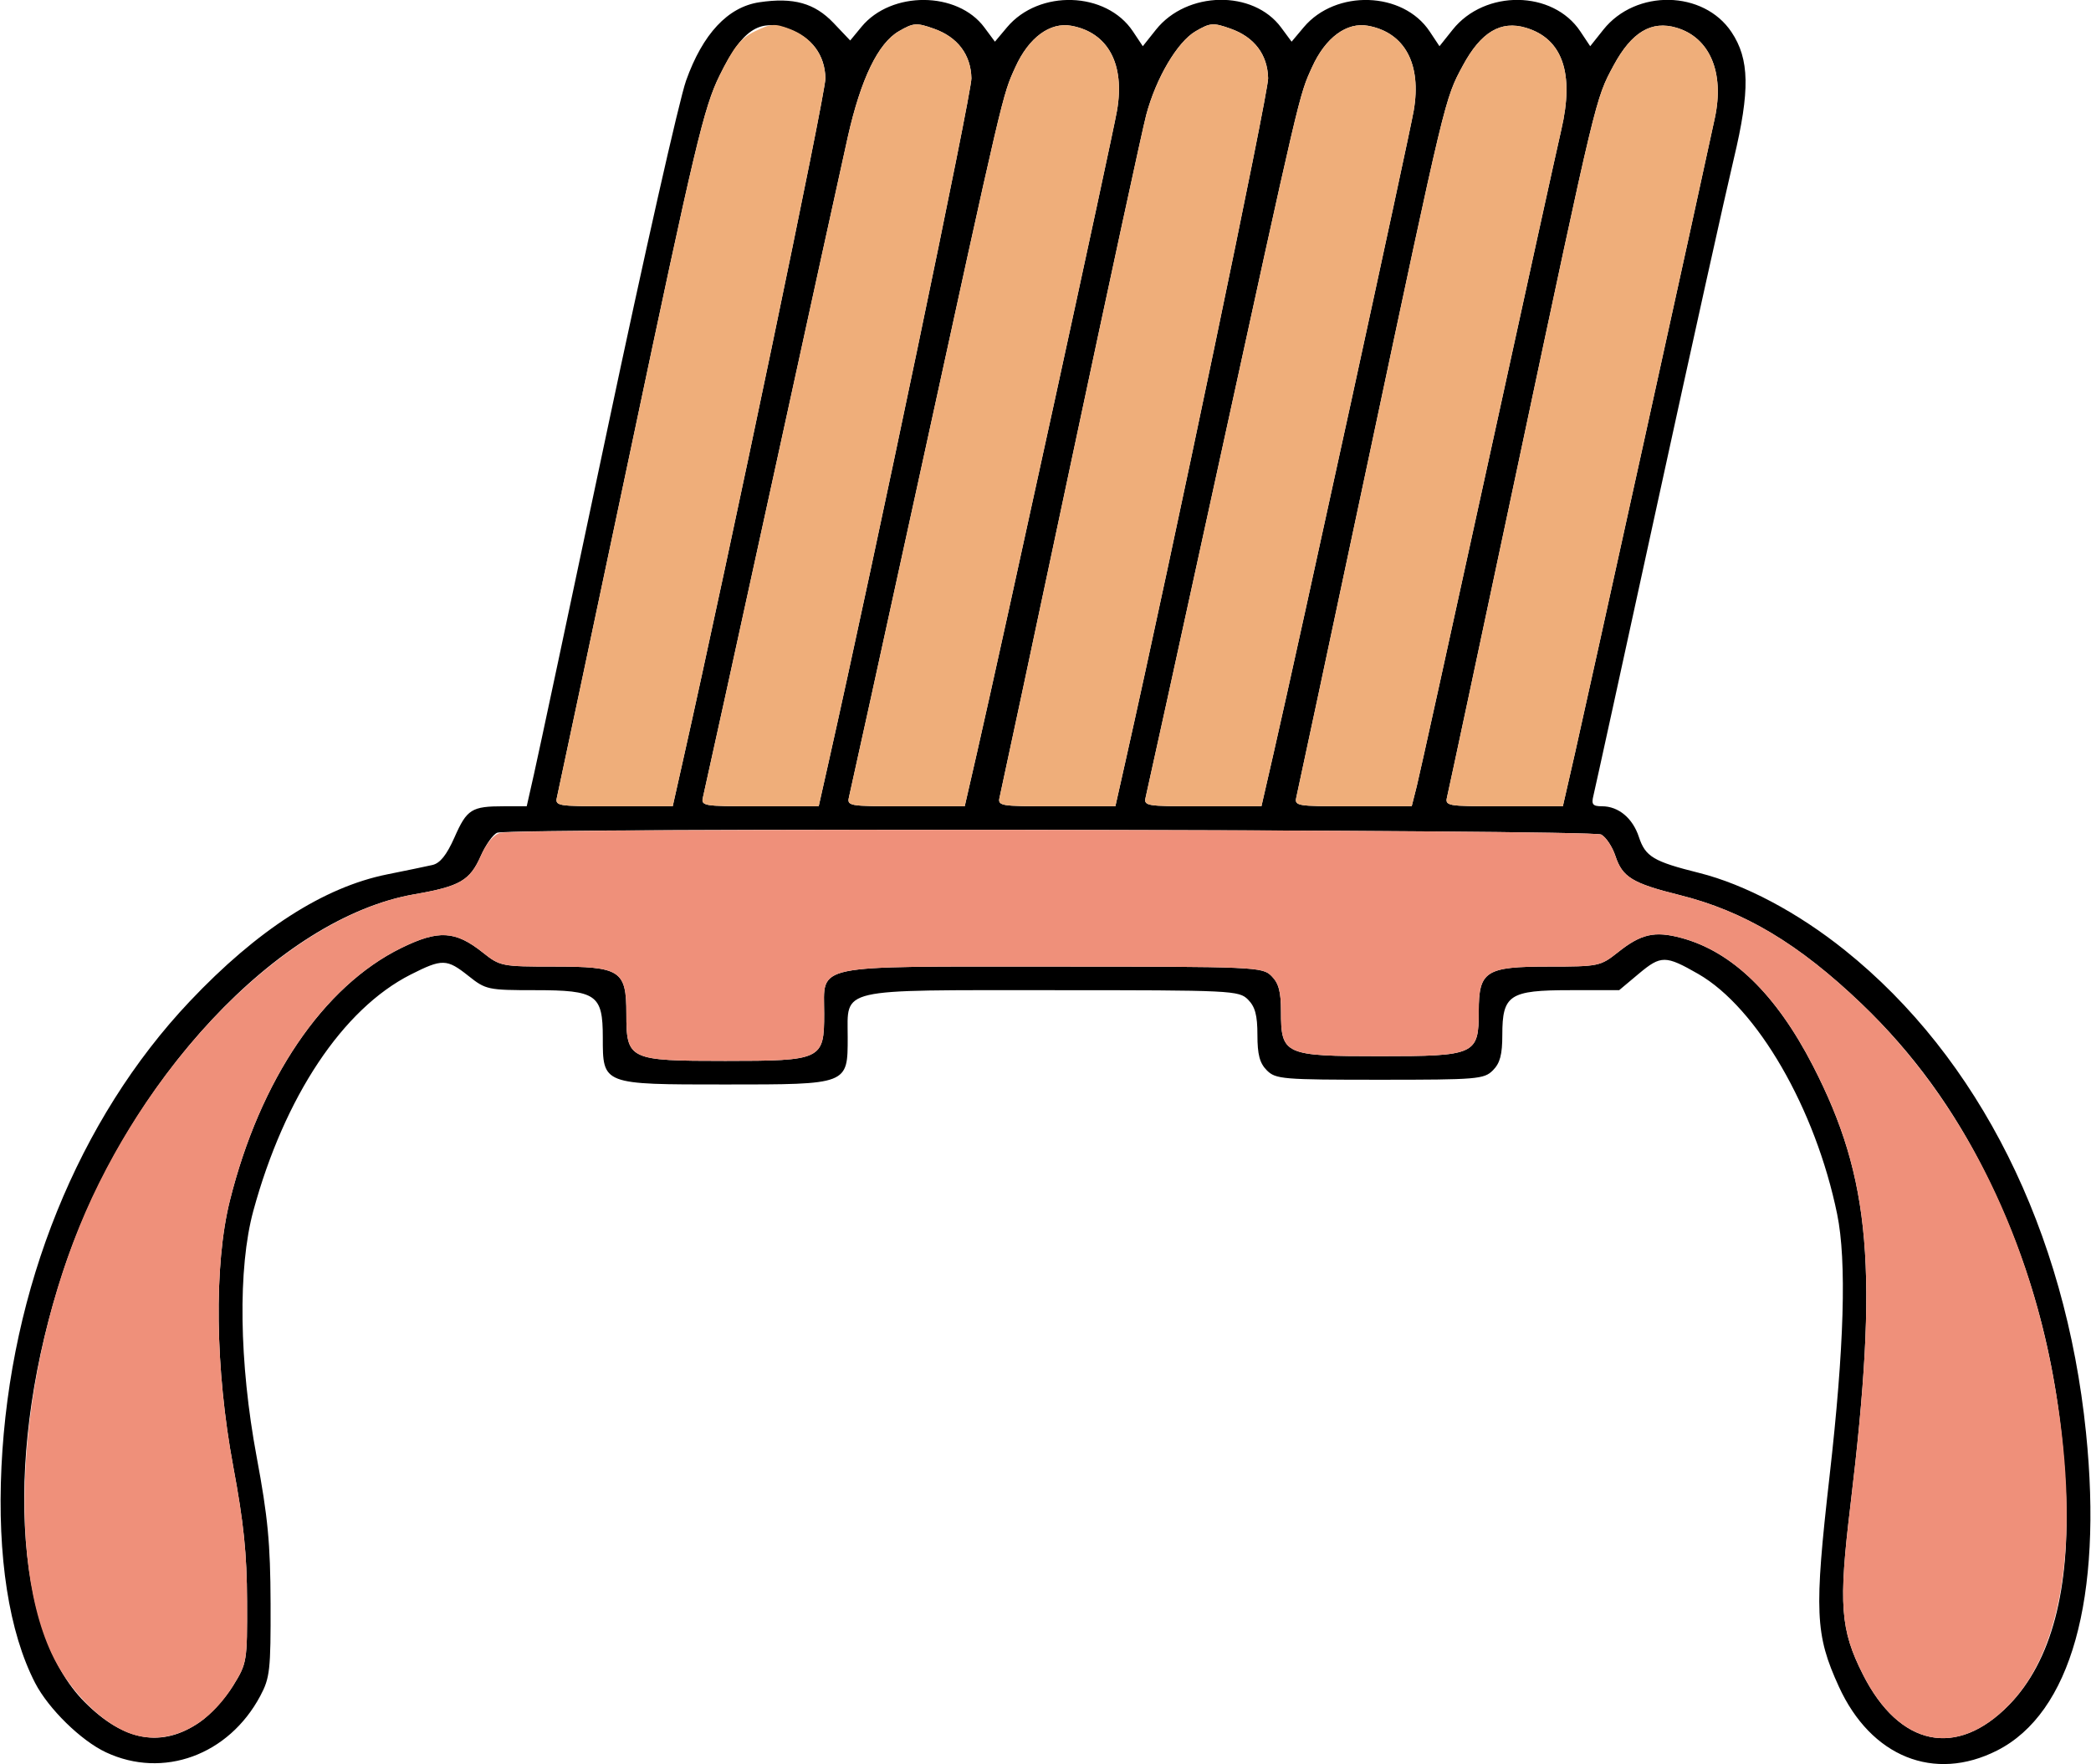
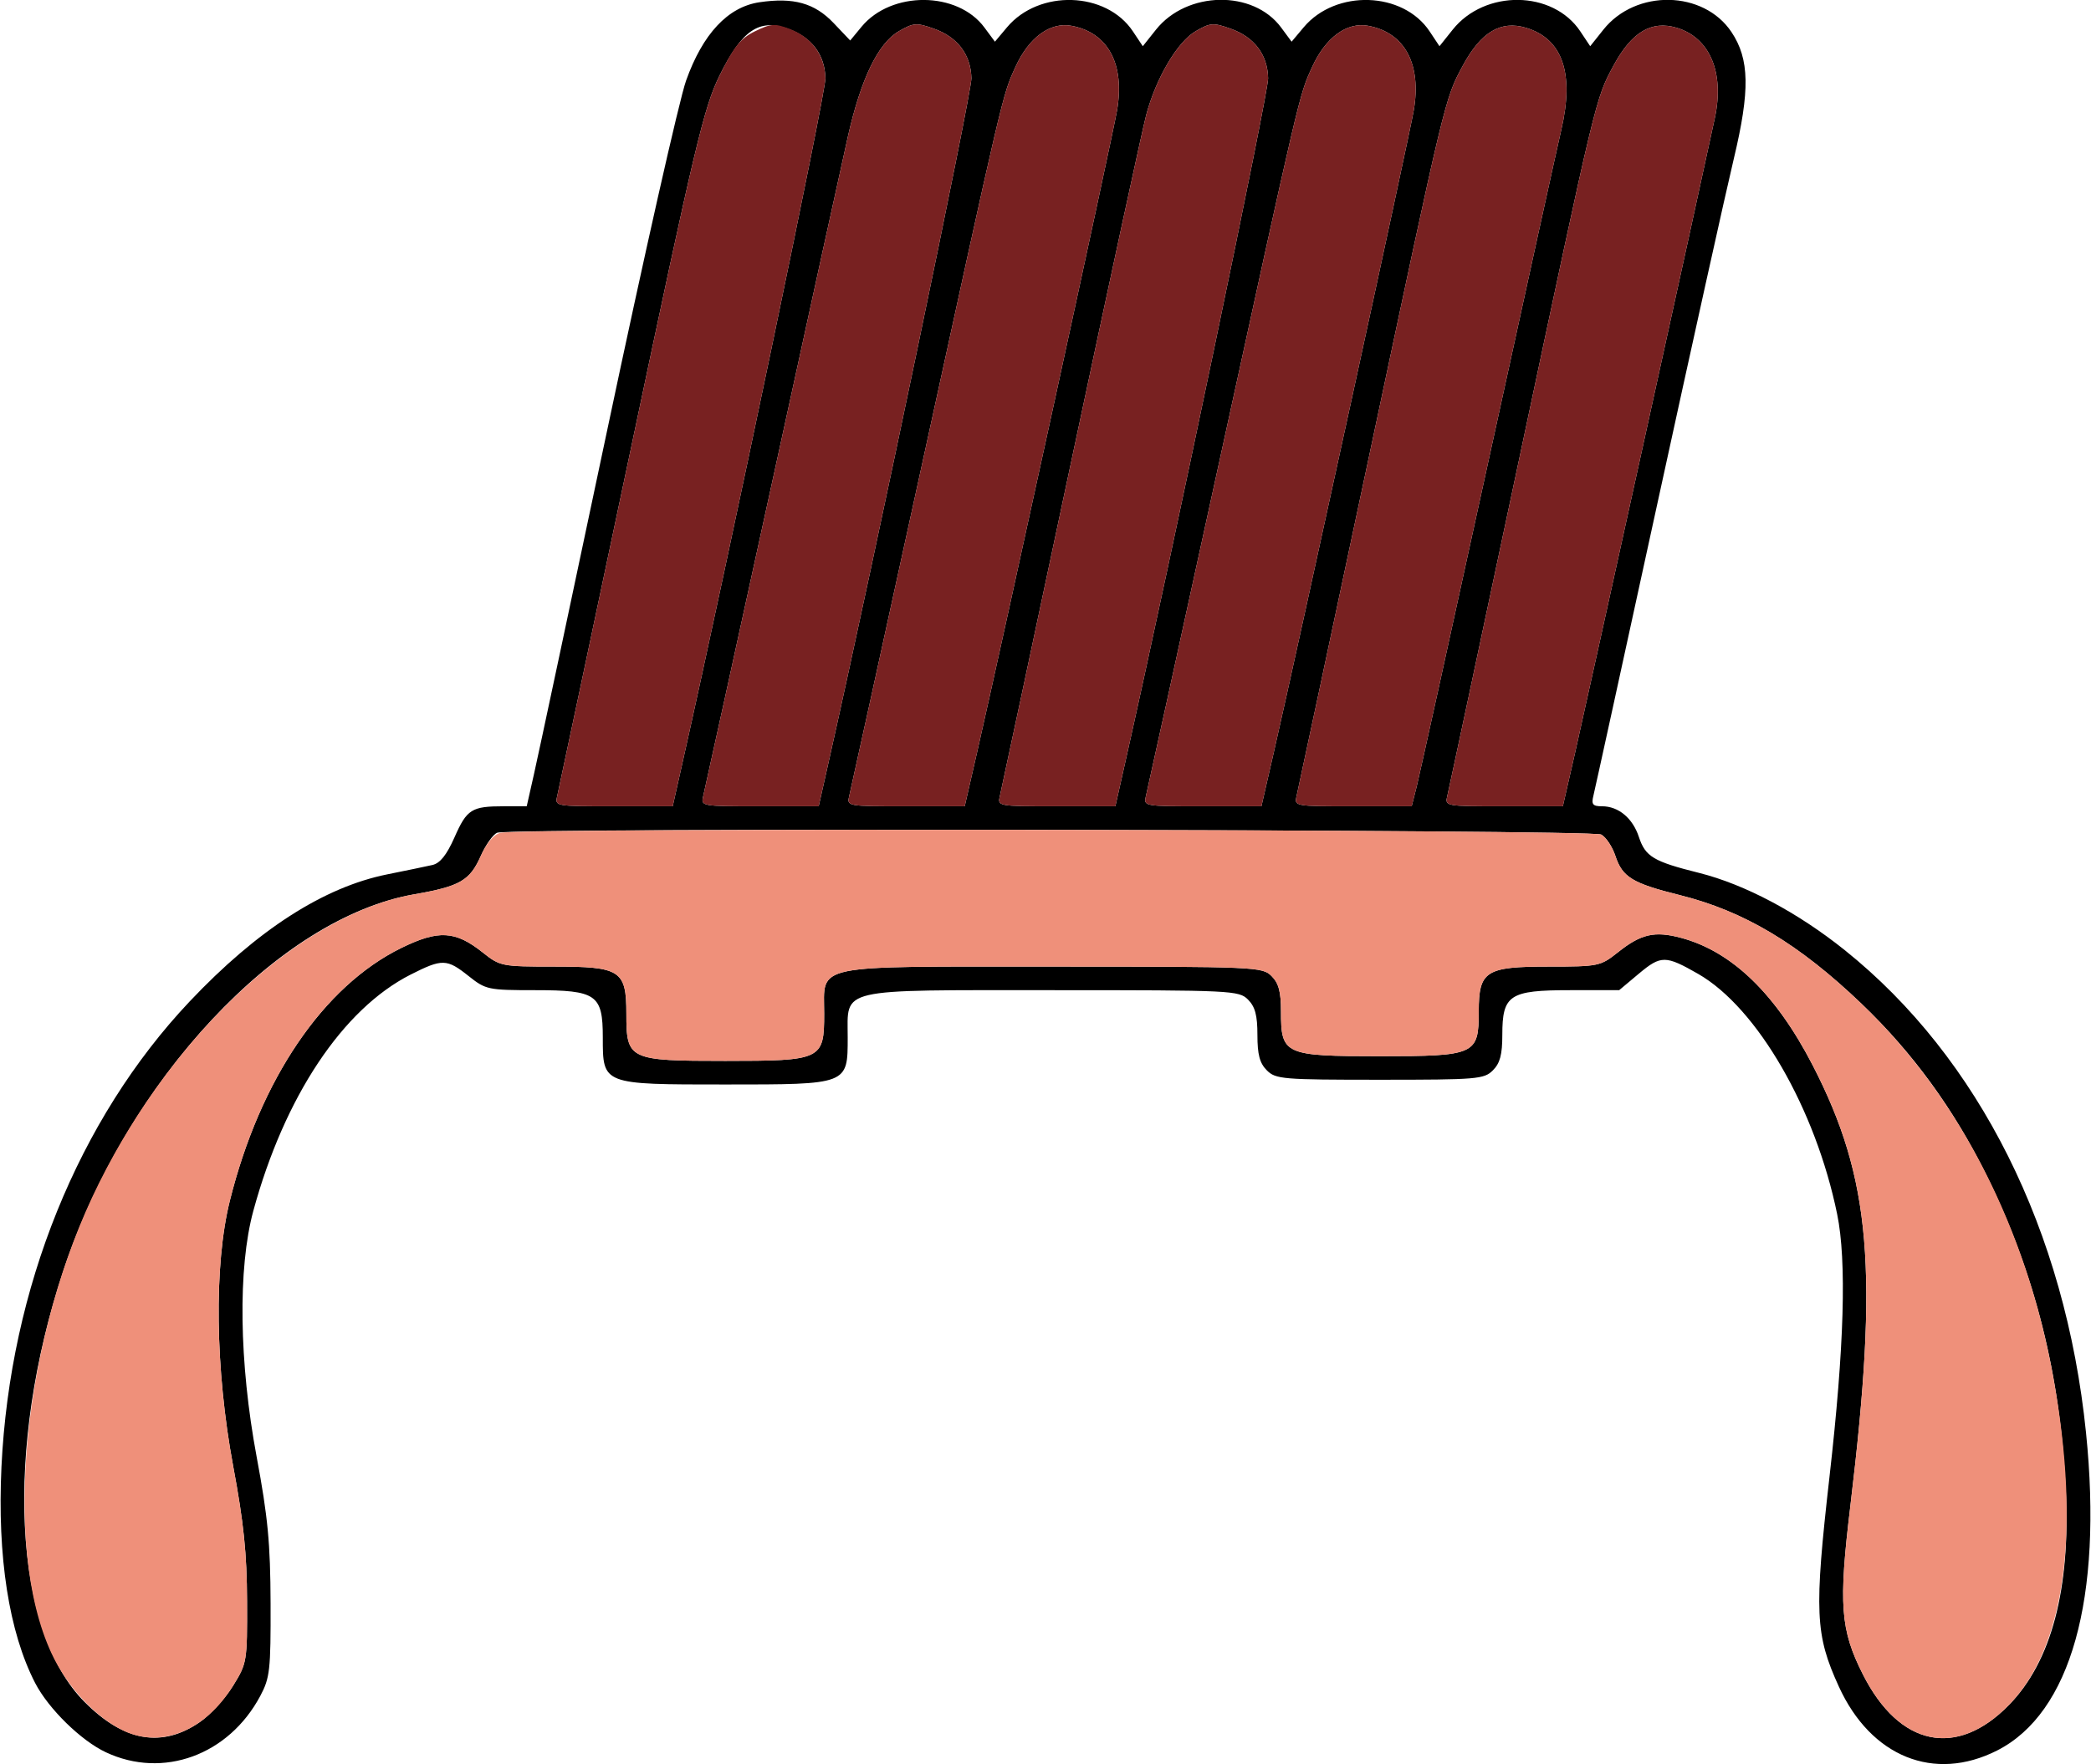
- <svg xmlns="http://www.w3.org/2000/svg" width="600px" height="506px" version="1.1">
-   <g transform="translate(0000, 0000) scale(1, 1)">
-     <path fill="#000000" stroke="none" d=" M 30.41 502.81 C 23.26 499.47 13.92 490.32 10.09 482.93 C 2.57 468.35 -0.81 446.65 0.42 420.86 C 2.88 369.64 22.50 321.13 54.43 287.35 C 73.84 266.81 92.89 254.56 111.11 250.89 C 116.51 249.81 122.35 248.59 124.08 248.20 C 126.28 247.70 128.16 245.34 130.41 240.28 C 133.97 232.19 135.31 231.35 144.59 231.35 L 151.14 231.35 L 153.20 222.22 C 154.35 217.20 163.84 172.61 174.30 123.12 C 184.76 73.63 194.91 28.64 196.86 23.15 C 201.64 9.73 208.85 2.00 217.89 0.65 C 227.72 -0.81 233.74 0.88 239.19 6.60 L 243.96 11.62 L 247.22 7.67 C 255.77 -2.67 274.77 -2.54 282.47 7.89 L 285.49 11.96 L 288.96 7.83 C 298.15 -3.11 317.43 -2.49 325.08 9.00 L 327.92 13.26 L 331.70 8.51 C 340.58 -2.62 359.59 -2.96 367.61 7.89 L 370.62 11.96 L 374.09 7.83 C 383.28 -3.11 402.57 -2.49 410.22 9.00 L 413.05 13.26 L 416.84 8.51 C 426.07 -3.07 445.58 -2.83 453.46 9.00 L 456.30 13.26 L 460.08 8.51 C 469.39 -3.18 488.82 -2.81 496.84 9.20 C 502.03 16.97 502.19 25.95 497.50 45.57 C 495.22 55.11 485.39 99.44 475.66 144.09 C 465.93 188.74 457.64 226.63 457.22 228.31 C 456.59 230.83 457.03 231.35 459.69 231.35 C 464.41 231.35 468.50 234.76 470.27 240.16 C 472.14 245.82 474.45 247.20 487.54 250.47 C 500.65 253.76 515.81 261.79 529.35 272.64 C 567.85 303.48 592.66 353.10 598.57 411.10 C 603.42 458.61 594.19 491.56 573.07 502.28 C 555.01 511.44 536.84 504.11 527.64 483.93 C 520.84 469.04 520.55 462.53 524.97 423.67 C 529.20 386.52 529.92 361.84 527.16 348.38 C 520.96 318.12 504.22 289.18 487.30 279.46 C 477.93 274.09 476.61 274.08 470.31 279.34 L 464.61 284.12 L 450.55 284.12 C 433.11 284.12 431.08 285.46 431.08 296.97 C 431.08 302.61 430.43 305.06 428.38 307.12 C 425.84 309.66 423.88 309.82 395.95 309.82 C 368.01 309.82 366.05 309.66 363.51 307.12 C 361.46 305.06 360.81 302.61 360.81 296.97 C 360.81 291.33 360.16 288.88 358.11 286.82 C 355.50 284.21 353.61 284.12 302.03 284.12 C 239.76 284.12 243.24 283.32 243.24 297.65 C 243.24 311.26 243.46 311.18 208.11 311.18 C 172.76 311.18 172.97 311.26 172.97 297.65 C 172.97 285.38 171.16 284.12 153.57 284.12 C 140.04 284.12 139.39 283.98 134.46 280.06 C 128.20 275.08 126.91 275.05 117.82 279.65 C 98.35 289.52 81.64 314.63 72.69 347.44 C 68.22 363.85 68.59 390.95 73.65 418.06 C 76.86 435.27 77.58 442.79 77.64 460.00 C 77.70 479.21 77.45 481.44 74.68 486.64 C 65.61 503.63 46.81 510.49 30.41 502.81 M 57.41 494.08 C 60.35 492.04 64.61 487.38 66.86 483.74 C 70.88 477.24 70.95 476.80 70.89 459.43 C 70.85 445.82 69.93 436.88 66.92 420.76 C 61.72 392.85 61.34 363.03 65.95 344.55 C 74.62 309.73 92.77 282.98 115.15 272.01 C 125.84 266.77 130.65 267.04 138.55 273.33 C 143.50 277.26 143.97 277.35 158.97 277.35 C 178.08 277.35 179.73 278.42 179.73 290.88 C 179.73 304.09 180.41 304.41 208.11 304.41 C 235.81 304.41 236.49 304.09 236.49 290.88 C 236.49 276.43 232.05 277.35 302.03 277.35 C 360.36 277.35 362.24 277.43 364.86 280.06 C 366.92 282.12 367.57 284.56 367.57 290.21 C 367.57 302.64 368.50 303.06 395.95 303.06 C 423.39 303.06 424.32 302.64 424.32 290.21 C 424.32 278.60 426.28 277.35 444.41 277.35 C 458.70 277.35 459.22 277.24 464.23 273.27 C 470.86 267.98 474.78 267.08 482.35 269.10 C 497.03 273.02 509.66 285.29 520.24 305.86 C 536.86 338.21 539.09 364.47 530.96 432.03 C 527.53 460.42 528.07 467.67 534.57 480.50 C 545.04 501.18 561.49 504.59 576.51 489.17 C 588.66 476.71 594.14 455.94 592.78 427.53 C 591.20 394.40 583.93 365.47 570.18 337.56 C 560.72 318.36 548.96 302.18 534.18 288.04 C 516.15 270.79 500.47 261.43 481.93 256.82 C 468.41 253.46 465.54 251.70 463.53 245.60 C 462.66 242.96 460.82 240.20 459.45 239.46 C 456.70 238.00 146.46 237.48 142.68 238.94 C 141.50 239.39 139.38 242.38 137.96 245.59 C 134.82 252.69 131.97 254.33 118.92 256.60 C 79.93 263.35 36.34 310.04 18.24 364.41 C 1.15 415.76 3.69 467.75 24.31 488.40 C 35.66 499.76 46.53 501.63 57.41 494.08 M 195.84 218.84 C 209.20 159.42 236.93 26.65 236.85 22.47 C 236.70 15.67 232.89 10.63 226.08 8.23 C 217.78 5.29 212.89 8.65 206.49 21.65 C 201.99 30.79 199.49 41.28 181.07 128.53 C 169.82 181.73 160.31 226.63 159.91 228.31 C 159.16 231.34 159.22 231.35 176.09 231.35 L 193.03 231.35 L 195.84 218.84 M 237.73 218.84 C 251.09 159.42 278.82 26.65 278.74 22.47 C 278.59 15.67 274.78 10.63 267.97 8.23 C 262.99 6.47 262.15 6.52 257.96 8.94 C 251.97 12.38 247.03 22.61 243.28 39.24 C 241.69 46.31 231.88 91.05 221.49 138.68 C 211.08 186.30 202.23 226.63 201.81 228.31 C 201.05 231.34 201.11 231.35 217.99 231.35 L 234.92 231.35 L 237.73 218.84 M 280.31 216.13 C 287.51 184.69 319.15 39.59 320.51 31.79 C 322.84 18.41 317.97 9.34 307.43 7.40 C 301.30 6.28 295.20 10.77 291.35 19.27 C 287.62 27.48 288.20 24.99 263.38 138.68 C 252.97 186.30 244.12 226.63 243.70 228.31 C 242.95 231.34 243.00 231.35 259.89 231.35 L 276.82 231.35 L 280.31 216.13 M 322.86 218.84 C 336.23 159.42 363.96 26.65 363.88 22.47 C 363.73 15.67 359.92 10.63 353.11 8.23 C 348.12 6.45 347.28 6.52 343.09 8.96 C 337.86 11.99 331.74 22.35 328.91 32.94 C 327.88 36.77 318.18 81.62 307.35 132.59 C 296.53 183.57 287.34 226.63 286.93 228.31 C 286.19 231.34 286.24 231.35 303.12 231.35 L 320.05 231.35 L 322.86 218.84 M 365.45 216.13 C 372.65 184.69 404.28 39.59 405.65 31.79 C 407.97 18.41 403.11 9.34 392.57 7.40 C 386.43 6.28 380.34 10.77 376.49 19.27 C 372.76 27.48 373.34 24.99 348.51 138.68 C 338.11 186.30 329.26 226.63 328.84 228.31 C 328.08 231.34 328.14 231.35 345.03 231.35 L 361.96 231.35 L 365.45 216.13 M 406.53 225.60 C 407.32 222.44 416.49 180.89 426.89 133.26 C 437.30 85.64 446.80 42.41 448.01 37.22 C 451.78 21.01 448.35 11.11 437.86 7.97 C 430.64 5.80 424.95 9.20 419.77 18.79 C 414.57 28.45 414.89 27.09 392.49 132.59 C 381.66 183.57 372.47 226.63 372.07 228.31 C 371.34 231.34 371.39 231.35 388.20 231.35 L 405.08 231.35 L 406.53 225.60 M 451.93 216.13 C 454.99 202.75 488.68 49.82 492.07 33.82 C 494.85 20.79 490.62 10.82 481.11 7.97 C 473.88 5.80 468.19 9.20 463.01 18.79 C 457.81 28.45 458.14 27.09 435.73 132.59 C 424.91 183.57 415.72 226.63 415.31 228.31 C 414.57 231.34 414.62 231.35 431.51 231.35 L 448.45 231.35 L 451.93 216.13" />
-     <path fill="#efae7a" stroke="none" d=" M 159.91 228.31 C 160.31 226.63 169.82 181.73 181.07 128.53 C 199.49 41.29 201.99 30.79 206.49 21.65 C 210.57 13.38 212.45 11.04 216.64 8.98 C 221.22 6.74 222.32 6.67 226.62 8.31 C 232.96 10.72 236.70 15.91 236.85 22.47 C 236.93 26.65 209.20 159.42 195.84 218.84 L 193.03 231.35 L 176.09 231.35 C 159.22 231.35 159.16 231.34 159.91 228.31" />
-     <path fill="#efae7a" stroke="none" d=" M 201.81 228.31 C 202.23 226.63 211.08 186.30 221.49 138.68 C 231.88 91.05 241.69 46.31 243.28 39.24 C 247.03 22.61 251.97 12.38 257.96 8.94 C 262.15 6.52 262.99 6.47 267.97 8.23 C 274.78 10.63 278.59 15.67 278.74 22.47 C 278.82 26.65 251.09 159.42 237.73 218.84 L 234.92 231.35 L 217.99 231.35 C 201.11 231.35 201.05 231.34 201.81 228.31" />
-     <path fill="#efae7a" stroke="none" d=" M 243.70 228.31 C 244.12 226.63 252.97 186.30 263.38 138.68 C 288.20 24.99 287.62 27.48 291.35 19.27 C 295.20 10.77 301.30 6.28 307.43 7.40 C 317.97 9.34 322.84 18.41 320.51 31.79 C 319.15 39.59 287.51 184.69 280.31 216.13 L 276.82 231.35 L 259.89 231.35 C 243.00 231.35 242.95 231.34 243.70 228.31" />
-     <path fill="#efae7a" stroke="none" d=" M 286.93 228.31 C 287.34 226.63 296.53 183.57 307.35 132.59 C 318.18 81.62 327.88 36.77 328.91 32.94 C 331.74 22.35 337.86 11.99 343.09 8.96 C 347.28 6.52 348.12 6.45 353.11 8.23 C 359.92 10.63 363.73 15.67 363.88 22.47 C 363.96 26.65 336.23 159.42 322.86 218.84 L 320.05 231.35 L 303.12 231.35 C 286.24 231.35 286.19 231.34 286.93 228.31" />
-     <path fill="#efae7a" stroke="none" d=" M 328.84 228.31 C 329.26 226.63 338.11 186.30 348.51 138.68 C 373.34 24.99 372.76 27.48 376.49 19.27 C 380.34 10.77 386.43 6.28 392.57 7.40 C 403.11 9.34 407.97 18.41 405.65 31.79 C 404.28 39.59 372.65 184.69 365.45 216.13 L 361.96 231.35 L 345.03 231.35 C 328.14 231.35 328.08 231.34 328.84 228.31" />
-     <path fill="#efae7a" stroke="none" d=" M 372.07 228.31 C 372.47 226.63 381.66 183.57 392.49 132.59 C 414.89 27.09 414.57 28.45 419.77 18.79 C 424.95 9.20 430.64 5.80 437.86 7.97 C 448.35 11.11 451.78 21.01 448.01 37.22 C 446.80 42.41 437.30 85.64 426.89 133.26 C 416.49 180.89 407.32 222.44 406.53 225.60 L 405.08 231.35 L 388.20 231.35 C 371.39 231.35 371.34 231.34 372.07 228.31" />
-     <path fill="#efae7a" stroke="none" d=" M 415.31 228.31 C 415.72 226.63 424.91 183.57 435.73 132.59 C 458.14 27.09 457.81 28.45 463.01 18.79 C 468.19 9.20 473.88 5.80 481.11 7.97 C 490.62 10.82 494.85 20.79 492.07 33.82 C 488.68 49.82 454.99 202.75 451.93 216.13 L 448.45 231.35 L 431.51 231.35 C 414.62 231.35 414.57 231.34 415.31 228.31" />
-     <path fill="#ef907a" stroke="none" d=" M 35.59 496.68 C 27.57 492.94 19.27 484.07 14.78 474.41 C 0.47 443.68 6.59 383.19 28.45 339.39 C 50.22 295.73 86.92 262.15 118.92 256.60 C 131.97 254.34 134.82 252.69 137.96 245.60 C 139.57 241.96 141.66 239.48 143.57 238.97 C 148.97 237.52 456.72 238.00 459.45 239.46 C 460.82 240.20 462.66 242.96 463.53 245.60 C 465.54 251.70 468.41 253.46 481.93 256.82 C 500.47 261.43 516.15 270.79 534.18 288.04 C 562.22 314.86 581.39 352.25 589.20 395.32 C 597.15 439.15 592.62 472.64 576.51 489.17 C 561.49 504.59 545.04 501.18 534.57 480.50 C 528.07 467.67 527.53 460.42 530.96 432.03 C 539.09 364.47 536.86 338.21 520.24 305.86 C 509.66 285.29 497.03 273.02 482.35 269.10 C 474.78 267.08 470.86 267.98 464.23 273.27 C 459.22 277.24 458.70 277.35 444.41 277.35 C 426.28 277.35 424.32 278.60 424.32 290.21 C 424.32 302.64 423.39 303.06 395.95 303.06 C 368.50 303.06 367.57 302.64 367.57 290.21 C 367.57 284.56 366.92 282.12 364.86 280.06 C 362.24 277.43 360.36 277.35 302.03 277.35 C 232.05 277.35 236.49 276.43 236.49 290.88 C 236.49 304.09 235.81 304.41 208.11 304.41 C 180.41 304.41 179.73 304.09 179.73 290.88 C 179.73 278.42 178.08 277.35 158.97 277.35 C 143.97 277.35 143.50 277.26 138.55 273.33 C 130.65 267.04 125.84 266.77 115.15 272.01 C 92.77 282.98 74.62 309.73 65.95 344.55 C 61.34 363.03 61.72 392.85 66.92 420.76 C 69.93 436.88 70.85 445.82 70.89 459.43 C 70.95 476.80 70.88 477.24 66.86 483.74 C 58.96 496.54 46.43 501.72 35.59 496.68" />
+ <svg xmlns="http://www.w3.org/2000/svg" width="600px" height="506px" version="1.1" id="svg2058">
+   <defs id="defs2062" />
+   <g transform="translate(0000, 0000) scale(1, 1)" id="g2056">
+     <path fill="#000000" stroke="none" d=" M 30.41 502.81 C 23.26 499.47 13.92 490.32 10.09 482.93 C 2.57 468.35 -0.81 446.65 0.42 420.86 C 2.88 369.64 22.50 321.13 54.43 287.35 C 73.84 266.81 92.89 254.56 111.11 250.89 C 116.51 249.81 122.35 248.59 124.08 248.20 C 126.28 247.70 128.16 245.34 130.41 240.28 C 133.97 232.19 135.31 231.35 144.59 231.35 L 151.14 231.35 L 153.20 222.22 C 154.35 217.20 163.84 172.61 174.30 123.12 C 184.76 73.63 194.91 28.64 196.86 23.15 C 201.64 9.73 208.85 2.00 217.89 0.65 C 227.72 -0.81 233.74 0.88 239.19 6.60 L 243.96 11.62 L 247.22 7.67 C 255.77 -2.67 274.77 -2.54 282.47 7.89 L 285.49 11.96 L 288.96 7.83 C 298.15 -3.11 317.43 -2.49 325.08 9.00 L 327.92 13.26 L 331.70 8.51 C 340.58 -2.62 359.59 -2.96 367.61 7.89 L 370.62 11.96 L 374.09 7.83 C 383.28 -3.11 402.57 -2.49 410.22 9.00 L 413.05 13.26 L 416.84 8.51 C 426.07 -3.07 445.58 -2.83 453.46 9.00 L 456.30 13.26 L 460.08 8.51 C 469.39 -3.18 488.82 -2.81 496.84 9.20 C 502.03 16.97 502.19 25.95 497.50 45.57 C 495.22 55.11 485.39 99.44 475.66 144.09 C 465.93 188.74 457.64 226.63 457.22 228.31 C 456.59 230.83 457.03 231.35 459.69 231.35 C 464.41 231.35 468.50 234.76 470.27 240.16 C 472.14 245.82 474.45 247.20 487.54 250.47 C 500.65 253.76 515.81 261.79 529.35 272.64 C 567.85 303.48 592.66 353.10 598.57 411.10 C 603.42 458.61 594.19 491.56 573.07 502.28 C 555.01 511.44 536.84 504.11 527.64 483.93 C 520.84 469.04 520.55 462.53 524.97 423.67 C 529.20 386.52 529.92 361.84 527.16 348.38 C 520.96 318.12 504.22 289.18 487.30 279.46 C 477.93 274.09 476.61 274.08 470.31 279.34 L 464.61 284.12 L 450.55 284.12 C 433.11 284.12 431.08 285.46 431.08 296.97 C 431.08 302.61 430.43 305.06 428.38 307.12 C 425.84 309.66 423.88 309.82 395.95 309.82 C 368.01 309.82 366.05 309.66 363.51 307.12 C 361.46 305.06 360.81 302.61 360.81 296.97 C 360.81 291.33 360.16 288.88 358.11 286.82 C 355.50 284.21 353.61 284.12 302.03 284.12 C 239.76 284.12 243.24 283.32 243.24 297.65 C 243.24 311.26 243.46 311.18 208.11 311.18 C 172.76 311.18 172.97 311.26 172.97 297.65 C 172.97 285.38 171.16 284.12 153.57 284.12 C 140.04 284.12 139.39 283.98 134.46 280.06 C 128.20 275.08 126.91 275.05 117.82 279.65 C 98.35 289.52 81.64 314.63 72.69 347.44 C 68.22 363.85 68.59 390.95 73.65 418.06 C 76.86 435.27 77.58 442.79 77.64 460.00 C 77.70 479.21 77.45 481.44 74.68 486.64 C 65.61 503.63 46.81 510.49 30.41 502.81 M 57.41 494.08 C 60.35 492.04 64.61 487.38 66.86 483.74 C 70.88 477.24 70.95 476.80 70.89 459.43 C 70.85 445.82 69.93 436.88 66.92 420.76 C 61.72 392.85 61.34 363.03 65.95 344.55 C 74.62 309.73 92.77 282.98 115.15 272.01 C 125.84 266.77 130.65 267.04 138.55 273.33 C 143.50 277.26 143.97 277.35 158.97 277.35 C 178.08 277.35 179.73 278.42 179.73 290.88 C 179.73 304.09 180.41 304.41 208.11 304.41 C 235.81 304.41 236.49 304.09 236.49 290.88 C 236.49 276.43 232.05 277.35 302.03 277.35 C 360.36 277.35 362.24 277.43 364.86 280.06 C 366.92 282.12 367.57 284.56 367.57 290.21 C 367.57 302.64 368.50 303.06 395.95 303.06 C 423.39 303.06 424.32 302.64 424.32 290.21 C 424.32 278.60 426.28 277.35 444.41 277.35 C 458.70 277.35 459.22 277.24 464.23 273.27 C 470.86 267.98 474.78 267.08 482.35 269.10 C 497.03 273.02 509.66 285.29 520.24 305.86 C 536.86 338.21 539.09 364.47 530.96 432.03 C 527.53 460.42 528.07 467.67 534.57 480.50 C 545.04 501.18 561.49 504.59 576.51 489.17 C 588.66 476.71 594.14 455.94 592.78 427.53 C 591.20 394.40 583.93 365.47 570.18 337.56 C 560.72 318.36 548.96 302.18 534.18 288.04 C 516.15 270.79 500.47 261.43 481.93 256.82 C 468.41 253.46 465.54 251.70 463.53 245.60 C 462.66 242.96 460.82 240.20 459.45 239.46 C 456.70 238.00 146.46 237.48 142.68 238.94 C 141.50 239.39 139.38 242.38 137.96 245.59 C 134.82 252.69 131.97 254.33 118.92 256.60 C 79.93 263.35 36.34 310.04 18.24 364.41 C 1.15 415.76 3.69 467.75 24.31 488.40 C 35.66 499.76 46.53 501.63 57.41 494.08 M 195.84 218.84 C 209.20 159.42 236.93 26.65 236.85 22.47 C 236.70 15.67 232.89 10.63 226.08 8.23 C 217.78 5.29 212.89 8.65 206.49 21.65 C 201.99 30.79 199.49 41.28 181.07 128.53 C 169.82 181.73 160.31 226.63 159.91 228.31 C 159.16 231.34 159.22 231.35 176.09 231.35 L 193.03 231.35 L 195.84 218.84 M 237.73 218.84 C 251.09 159.42 278.82 26.65 278.74 22.47 C 278.59 15.67 274.78 10.63 267.97 8.23 C 262.99 6.47 262.15 6.52 257.96 8.94 C 251.97 12.38 247.03 22.61 243.28 39.24 C 241.69 46.31 231.88 91.05 221.49 138.68 C 211.08 186.30 202.23 226.63 201.81 228.31 C 201.05 231.34 201.11 231.35 217.99 231.35 L 234.92 231.35 L 237.73 218.84 M 280.31 216.13 C 287.51 184.69 319.15 39.59 320.51 31.79 C 322.84 18.41 317.97 9.34 307.43 7.40 C 301.30 6.28 295.20 10.77 291.35 19.27 C 287.62 27.48 288.20 24.99 263.38 138.68 C 252.97 186.30 244.12 226.63 243.70 228.31 C 242.95 231.34 243.00 231.35 259.89 231.35 L 276.82 231.35 L 280.31 216.13 M 322.86 218.84 C 336.23 159.42 363.96 26.65 363.88 22.47 C 363.73 15.67 359.92 10.63 353.11 8.23 C 348.12 6.45 347.28 6.52 343.09 8.96 C 337.86 11.99 331.74 22.35 328.91 32.94 C 327.88 36.77 318.18 81.62 307.35 132.59 C 296.53 183.57 287.34 226.63 286.93 228.31 C 286.19 231.34 286.24 231.35 303.12 231.35 L 320.05 231.35 L 322.86 218.84 M 365.45 216.13 C 372.65 184.69 404.28 39.59 405.65 31.79 C 407.97 18.41 403.11 9.34 392.57 7.40 C 386.43 6.28 380.34 10.77 376.49 19.27 C 372.76 27.48 373.34 24.99 348.51 138.68 C 338.11 186.30 329.26 226.63 328.84 228.31 C 328.08 231.34 328.14 231.35 345.03 231.35 L 361.96 231.35 L 365.45 216.13 M 406.53 225.60 C 407.32 222.44 416.49 180.89 426.89 133.26 C 437.30 85.64 446.80 42.41 448.01 37.22 C 451.78 21.01 448.35 11.11 437.86 7.97 C 430.64 5.80 424.95 9.20 419.77 18.79 C 414.57 28.45 414.89 27.09 392.49 132.59 C 381.66 183.57 372.47 226.63 372.07 228.31 C 371.34 231.34 371.39 231.35 388.20 231.35 L 405.08 231.35 L 406.53 225.60 M 451.93 216.13 C 454.99 202.75 488.68 49.82 492.07 33.82 C 494.85 20.79 490.62 10.82 481.11 7.97 C 473.88 5.80 468.19 9.20 463.01 18.79 C 457.81 28.45 458.14 27.09 435.73 132.59 C 424.91 183.57 415.72 226.63 415.31 228.31 C 414.57 231.34 414.62 231.35 431.51 231.35 L 448.45 231.35 L 451.93 216.13" id="path2038" />
+     <path fill="#efae7a" stroke="none" d=" M 159.91 228.31 C 160.31 226.63 169.82 181.73 181.07 128.53 C 199.49 41.29 201.99 30.79 206.49 21.65 C 210.57 13.38 212.45 11.04 216.64 8.98 C 221.22 6.74 222.32 6.67 226.62 8.31 C 232.96 10.72 236.70 15.91 236.85 22.47 C 236.93 26.65 209.20 159.42 195.84 218.84 L 193.03 231.35 L 176.09 231.35 C 159.22 231.35 159.16 231.34 159.91 228.31" id="path2040" style="fill:#782121" />
+     <path fill="#efae7a" stroke="none" d=" M 201.81 228.31 C 202.23 226.63 211.08 186.30 221.49 138.68 C 231.88 91.05 241.69 46.31 243.28 39.24 C 247.03 22.61 251.97 12.38 257.96 8.94 C 262.15 6.52 262.99 6.47 267.97 8.23 C 274.78 10.63 278.59 15.67 278.74 22.47 C 278.82 26.65 251.09 159.42 237.73 218.84 L 234.92 231.35 L 217.99 231.35 C 201.11 231.35 201.05 231.34 201.81 228.31" id="path2042" style="fill:#782121" />
+     <path fill="#efae7a" stroke="none" d=" M 243.70 228.31 C 244.12 226.63 252.97 186.30 263.38 138.68 C 288.20 24.99 287.62 27.48 291.35 19.27 C 295.20 10.77 301.30 6.28 307.43 7.40 C 317.97 9.34 322.84 18.41 320.51 31.79 C 319.15 39.59 287.51 184.69 280.31 216.13 L 276.82 231.35 L 259.89 231.35 C 243.00 231.35 242.95 231.34 243.70 228.31" id="path2044" style="fill:#782121" />
+     <path fill="#efae7a" stroke="none" d=" M 286.93 228.31 C 287.34 226.63 296.53 183.57 307.35 132.59 C 318.18 81.62 327.88 36.77 328.91 32.94 C 331.74 22.35 337.86 11.99 343.09 8.96 C 347.28 6.52 348.12 6.45 353.11 8.23 C 359.92 10.63 363.73 15.67 363.88 22.47 C 363.96 26.65 336.23 159.42 322.86 218.84 L 320.05 231.35 L 303.12 231.35 C 286.24 231.35 286.19 231.34 286.93 228.31" id="path2046" style="fill:#782121" />
+     <path fill="#efae7a" stroke="none" d=" M 328.84 228.31 C 329.26 226.63 338.11 186.30 348.51 138.68 C 373.34 24.99 372.76 27.48 376.49 19.27 C 380.34 10.77 386.43 6.28 392.57 7.40 C 403.11 9.34 407.97 18.41 405.65 31.79 C 404.28 39.59 372.65 184.69 365.45 216.13 L 361.96 231.35 L 345.03 231.35 C 328.14 231.35 328.08 231.34 328.84 228.31" id="path2048" style="fill:#782121" />
+     <path fill="#efae7a" stroke="none" d=" M 372.07 228.31 C 372.47 226.63 381.66 183.57 392.49 132.59 C 414.89 27.09 414.57 28.45 419.77 18.79 C 424.95 9.20 430.64 5.80 437.86 7.97 C 448.35 11.11 451.78 21.01 448.01 37.22 C 446.80 42.41 437.30 85.64 426.89 133.26 C 416.49 180.89 407.32 222.44 406.53 225.60 L 405.08 231.35 L 388.20 231.35 C 371.39 231.35 371.34 231.34 372.07 228.31" id="path2050" style="fill:#782121" />
+     <path fill="#efae7a" stroke="none" d=" M 415.31 228.31 C 415.72 226.63 424.91 183.57 435.73 132.59 C 458.14 27.09 457.81 28.45 463.01 18.79 C 468.19 9.20 473.88 5.80 481.11 7.97 C 490.62 10.82 494.85 20.79 492.07 33.82 C 488.68 49.82 454.99 202.75 451.93 216.13 L 448.45 231.35 L 431.51 231.35 C 414.62 231.35 414.57 231.34 415.31 228.31" id="path2052" style="fill:#782121" />
+     <path fill="#ef907a" stroke="none" d=" M 35.59 496.68 C 27.57 492.94 19.27 484.07 14.78 474.41 C 0.47 443.68 6.59 383.19 28.45 339.39 C 50.22 295.73 86.92 262.15 118.92 256.60 C 131.97 254.34 134.82 252.69 137.96 245.60 C 139.57 241.96 141.66 239.48 143.57 238.97 C 148.97 237.52 456.72 238.00 459.45 239.46 C 460.82 240.20 462.66 242.96 463.53 245.60 C 465.54 251.70 468.41 253.46 481.93 256.82 C 500.47 261.43 516.15 270.79 534.18 288.04 C 562.22 314.86 581.39 352.25 589.20 395.32 C 597.15 439.15 592.62 472.64 576.51 489.17 C 561.49 504.59 545.04 501.18 534.57 480.50 C 528.07 467.67 527.53 460.42 530.96 432.03 C 539.09 364.47 536.86 338.21 520.24 305.86 C 509.66 285.29 497.03 273.02 482.35 269.10 C 474.78 267.08 470.86 267.98 464.23 273.27 C 459.22 277.24 458.70 277.35 444.41 277.35 C 426.28 277.35 424.32 278.60 424.32 290.21 C 424.32 302.64 423.39 303.06 395.95 303.06 C 368.50 303.06 367.57 302.64 367.57 290.21 C 367.57 284.56 366.92 282.12 364.86 280.06 C 362.24 277.43 360.36 277.35 302.03 277.35 C 232.05 277.35 236.49 276.43 236.49 290.88 C 236.49 304.09 235.81 304.41 208.11 304.41 C 180.41 304.41 179.73 304.09 179.73 290.88 C 179.73 278.42 178.08 277.35 158.97 277.35 C 143.97 277.35 143.50 277.26 138.55 273.33 C 130.65 267.04 125.84 266.77 115.15 272.01 C 92.77 282.98 74.62 309.73 65.95 344.55 C 61.34 363.03 61.72 392.85 66.92 420.76 C 69.93 436.88 70.85 445.82 70.89 459.43 C 70.95 476.80 70.88 477.24 66.86 483.74 C 58.96 496.54 46.43 501.72 35.59 496.68" id="path2054" />
  </g>
</svg>
